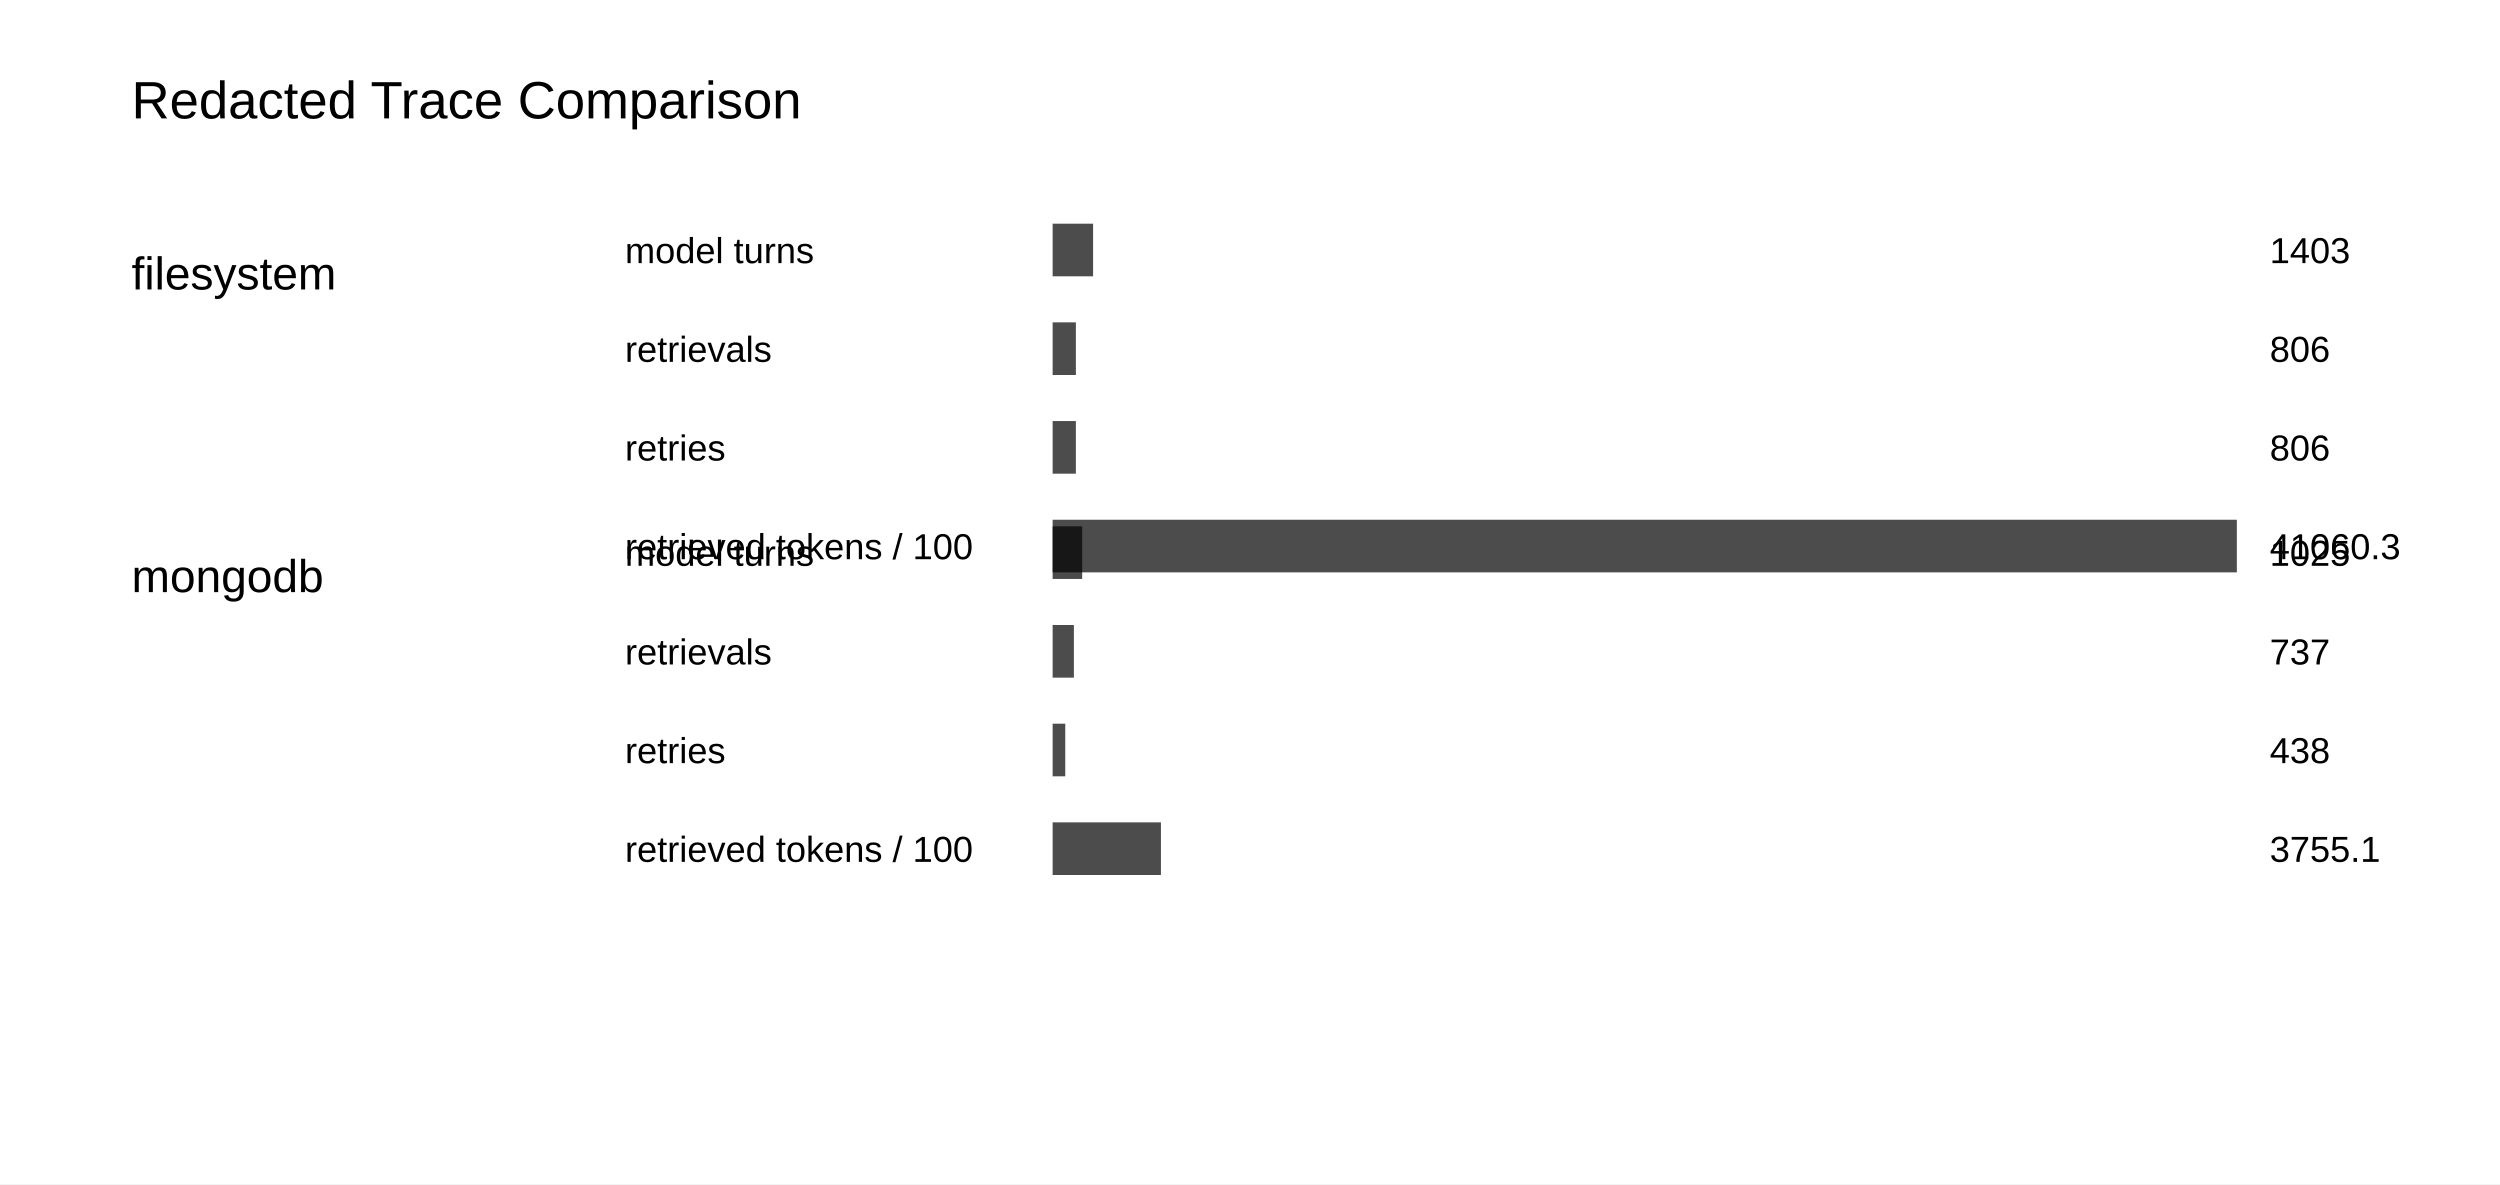
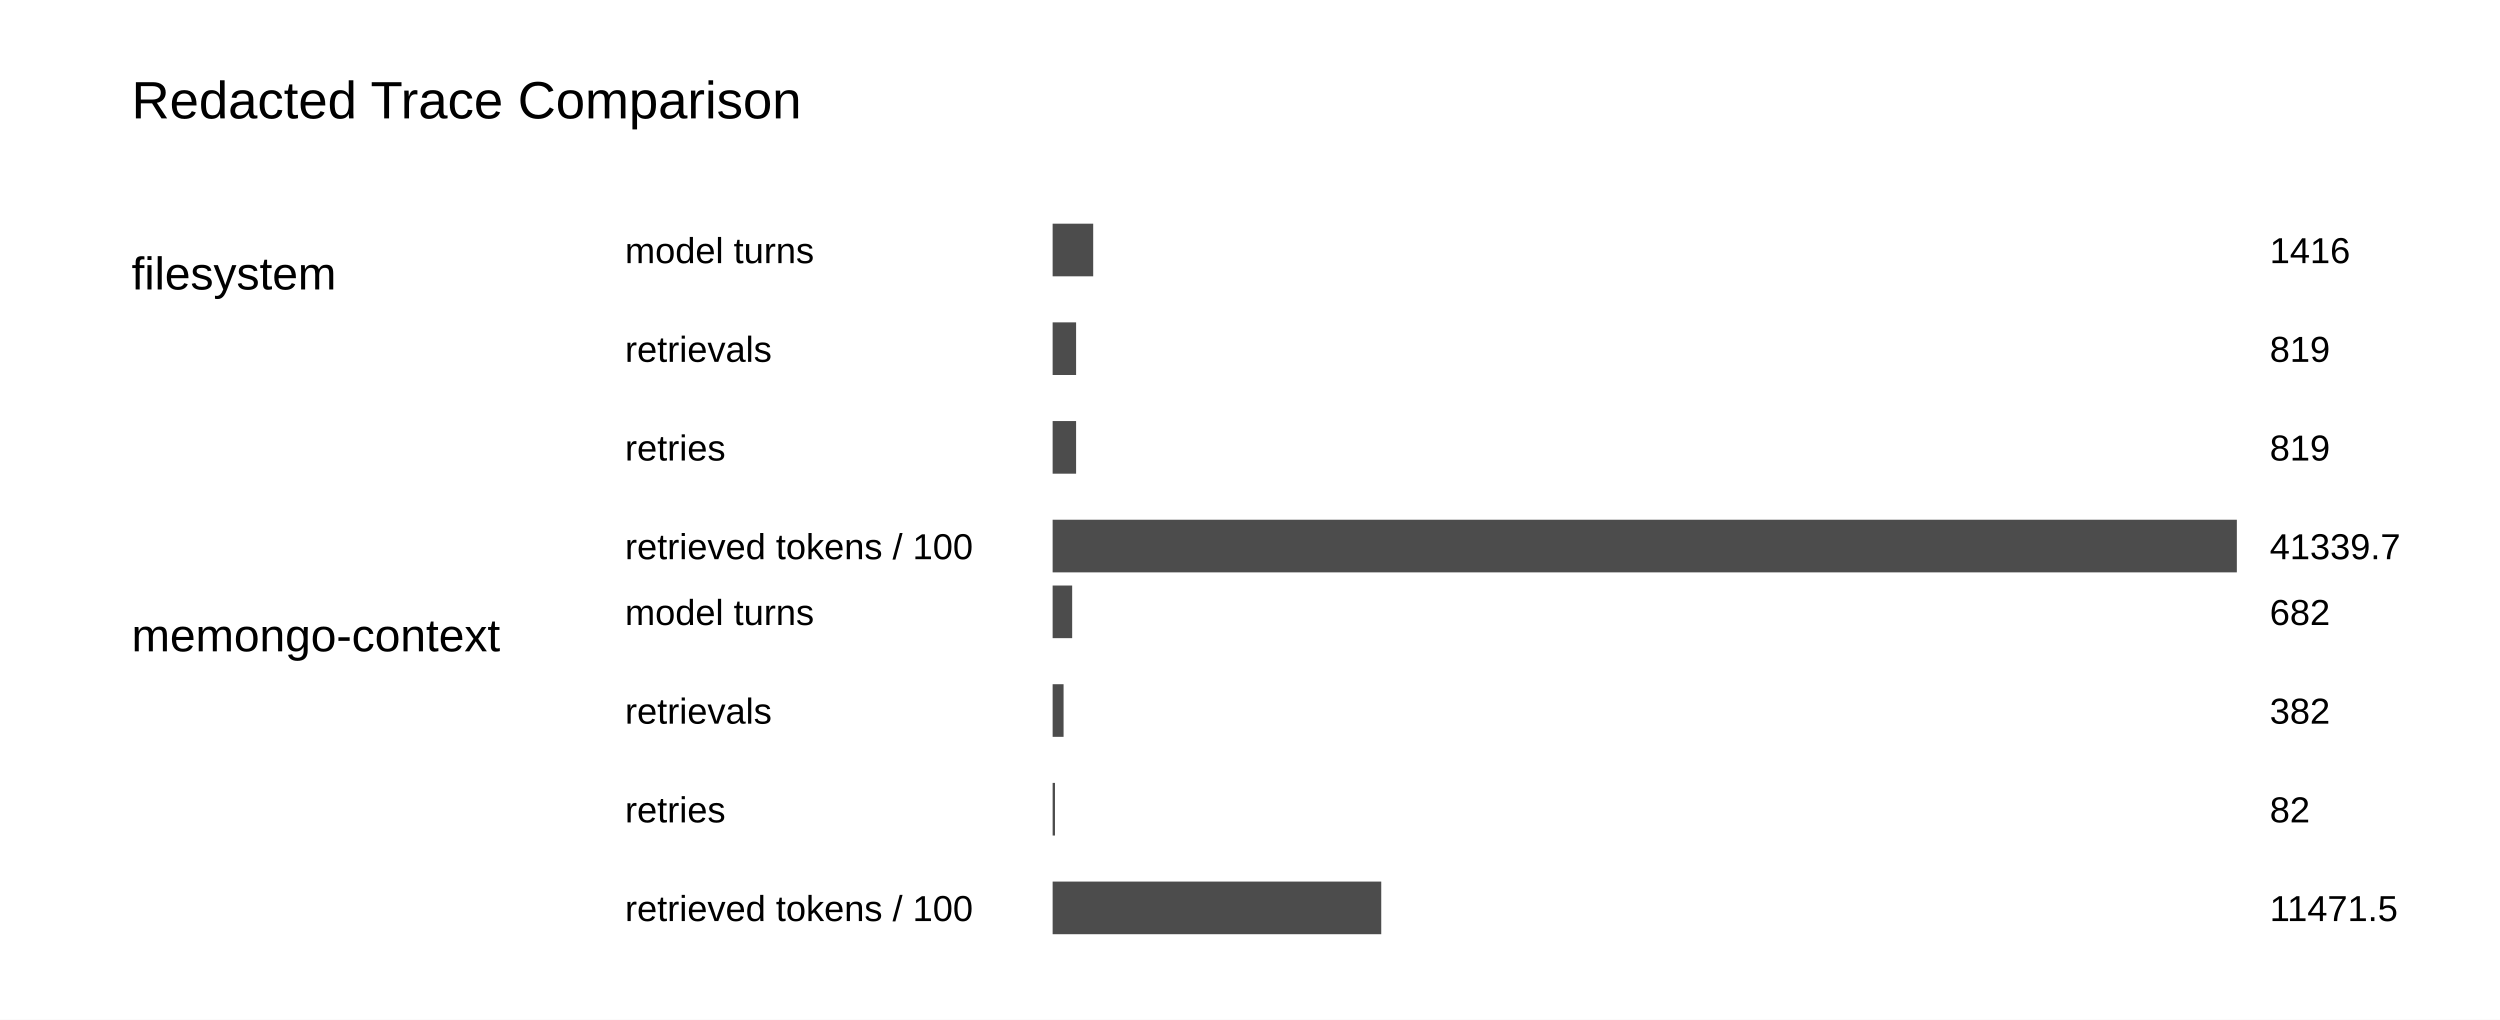
- <svg xmlns="http://www.w3.org/2000/svg" viewBox="0 0 760 360" role="img" aria-label="Trace comparison">
-   <rect width="760" height="360" fill="white" />
+ <svg xmlns="http://www.w3.org/2000/svg" viewBox="0 0 760 310" role="img" aria-label="Trace comparison">
+   <rect width="760" height="310" fill="white" />
  <g color="black" font-family="Arial, sans-serif">
    <text x="40" y="36" font-size="16">Redacted Trace Comparison</text>
    <text x="40" y="88" font-size="14">filesystem</text>
    <text x="190" y="80" font-size="11">model turns</text>
-     <rect x="320" y="68" width="12.301" height="16" fill="currentColor" opacity="0.7" />
-     <text x="690" y="80" font-size="11">1403</text>
+     <rect x="320" y="68" width="12.331" height="16" fill="currentColor" opacity="0.7" />
+     <text x="690" y="80" font-size="11">1416</text>
    <text x="190" y="110" font-size="11">retrievals</text>
-     <rect x="320" y="98" width="7.067" height="16" fill="currentColor" opacity="0.7" />
-     <text x="690" y="110" font-size="11">806</text>
+     <rect x="320" y="98" width="7.132" height="16" fill="currentColor" opacity="0.7" />
+     <text x="690" y="110" font-size="11">819</text>
    <text x="190" y="140" font-size="11">retries</text>
-     <rect x="320" y="128" width="7.067" height="16" fill="currentColor" opacity="0.7" />
-     <text x="690" y="140" font-size="11">806</text>
+     <rect x="320" y="128" width="7.132" height="16" fill="currentColor" opacity="0.7" />
+     <text x="690" y="140" font-size="11">819</text>
    <text x="190" y="170" font-size="11">retrieved tokens / 100</text>
    <rect x="320" y="158" width="360" height="16" fill="currentColor" opacity="0.7" />
-     <text x="690" y="170" font-size="11">41060.3</text>
-     <text x="40" y="180" font-size="14">mongodb</text>
-     <text x="190" y="172" font-size="11">model turns</text>
-     <rect x="320" y="160" width="8.987" height="16" fill="currentColor" opacity="0.7" />
-     <text x="690" y="172" font-size="11">1025</text>
-     <text x="190" y="202" font-size="11">retrievals</text>
-     <rect x="320" y="190" width="6.462" height="16" fill="currentColor" opacity="0.7" />
-     <text x="690" y="202" font-size="11">737</text>
-     <text x="190" y="232" font-size="11">retries</text>
-     <rect x="320" y="220" width="3.84" height="16" fill="currentColor" opacity="0.7" />
-     <text x="690" y="232" font-size="11">438</text>
-     <text x="190" y="262" font-size="11">retrieved tokens / 100</text>
-     <rect x="320" y="250" width="32.923" height="16" fill="currentColor" opacity="0.7" />
-     <text x="690" y="262" font-size="11">3755.1</text>
+     <text x="690" y="170" font-size="11">41339.7</text>
+     <text x="40" y="198" font-size="14">memongo-context</text>
+     <text x="190" y="190" font-size="11">model turns</text>
+     <rect x="320" y="178" width="5.939" height="16" fill="currentColor" opacity="0.7" />
+     <text x="690" y="190" font-size="11">682</text>
+     <text x="190" y="220" font-size="11">retrievals</text>
+     <rect x="320" y="208" width="3.327" height="16" fill="currentColor" opacity="0.7" />
+     <text x="690" y="220" font-size="11">382</text>
+     <text x="190" y="250" font-size="11">retries</text>
+     <rect x="320" y="238" width="0.714" height="16" fill="currentColor" opacity="0.7" />
+     <text x="690" y="250" font-size="11">82</text>
+     <text x="190" y="280" font-size="11">retrieved tokens / 100</text>
+     <rect x="320" y="268" width="99.898" height="16" fill="currentColor" opacity="0.7" />
+     <text x="690" y="280" font-size="11">11471.5</text>
  </g>
</svg>
